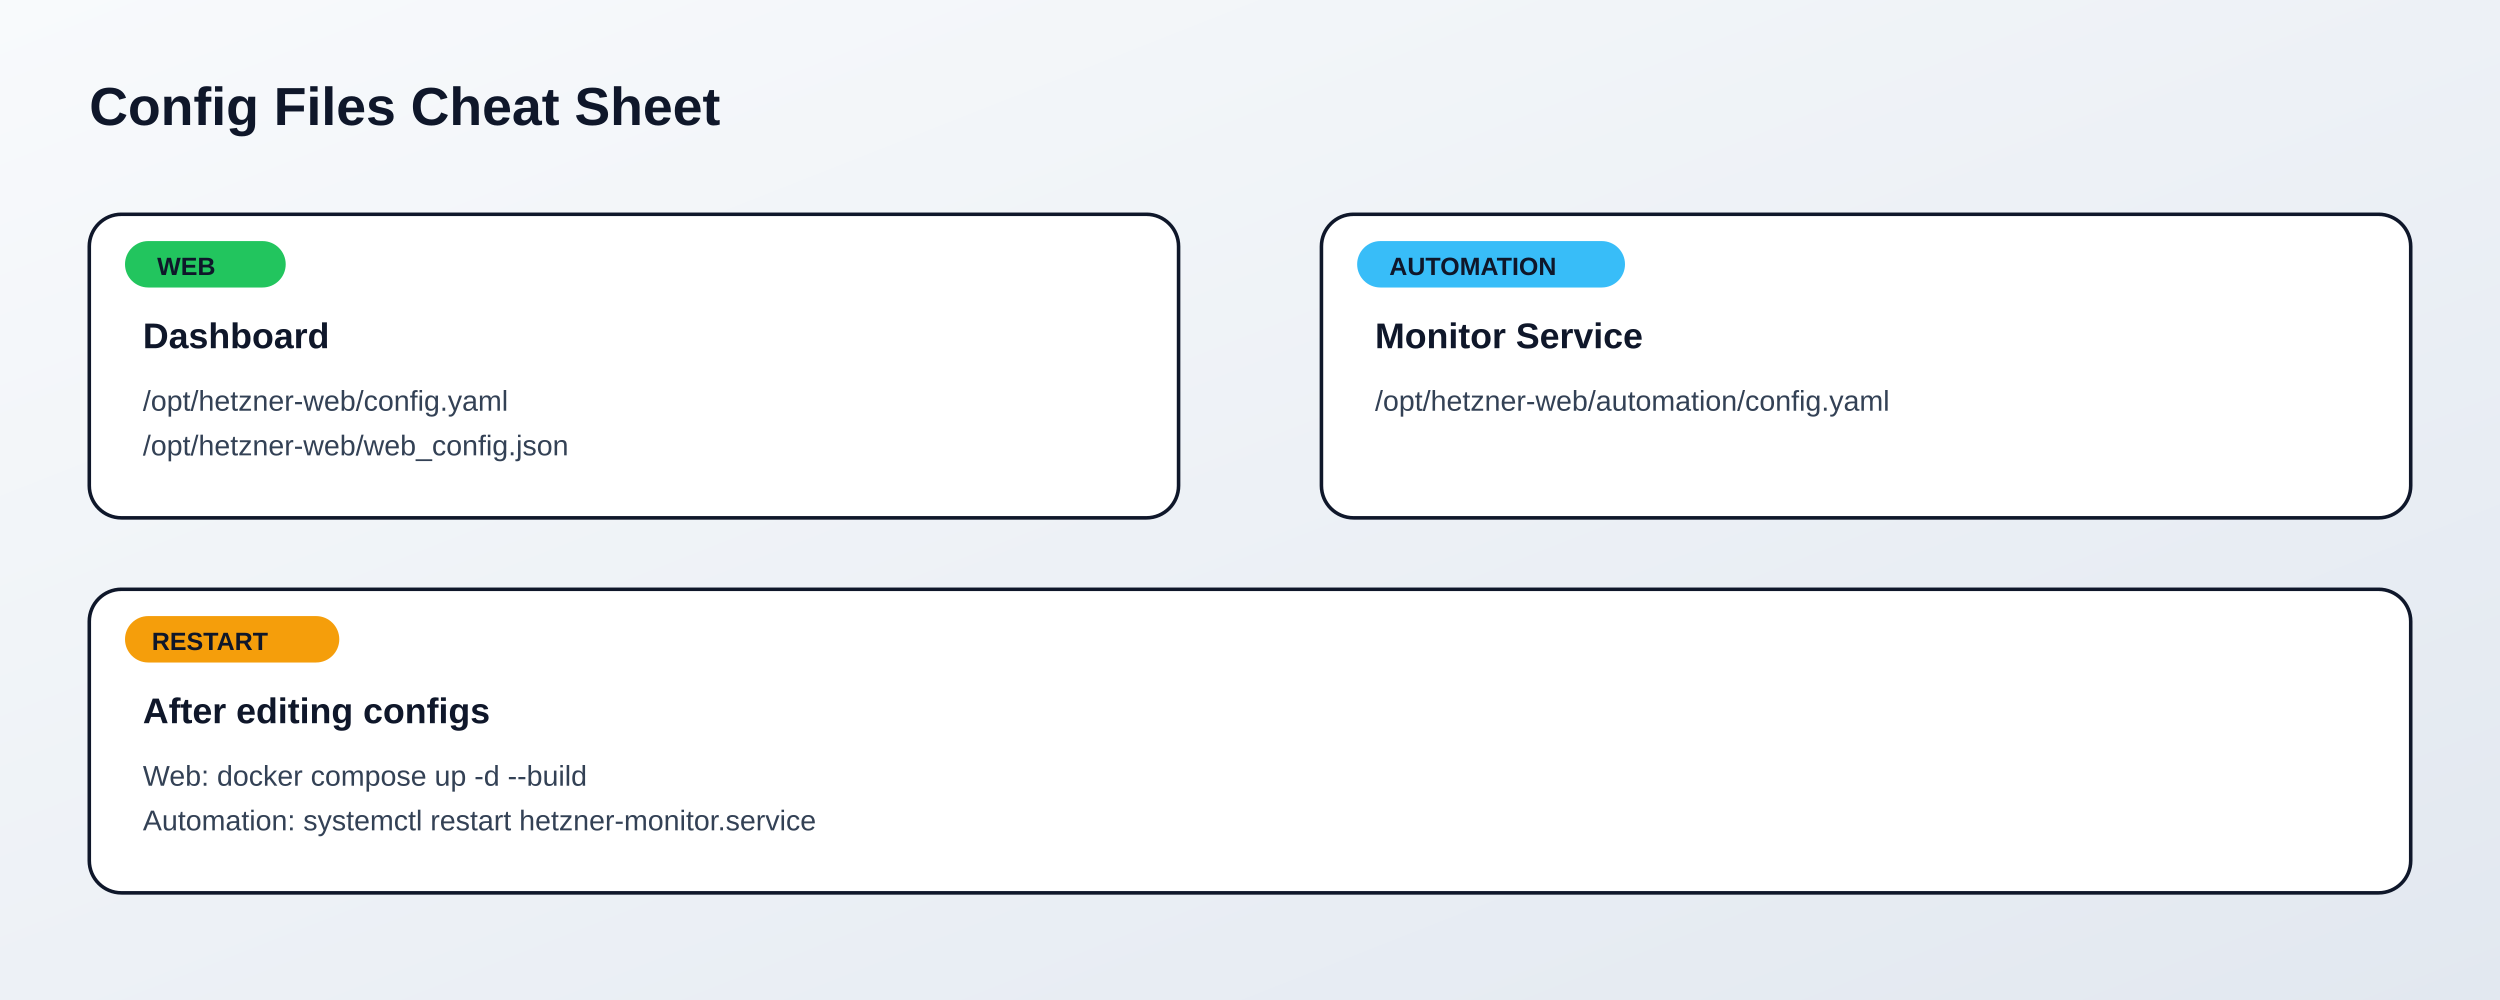
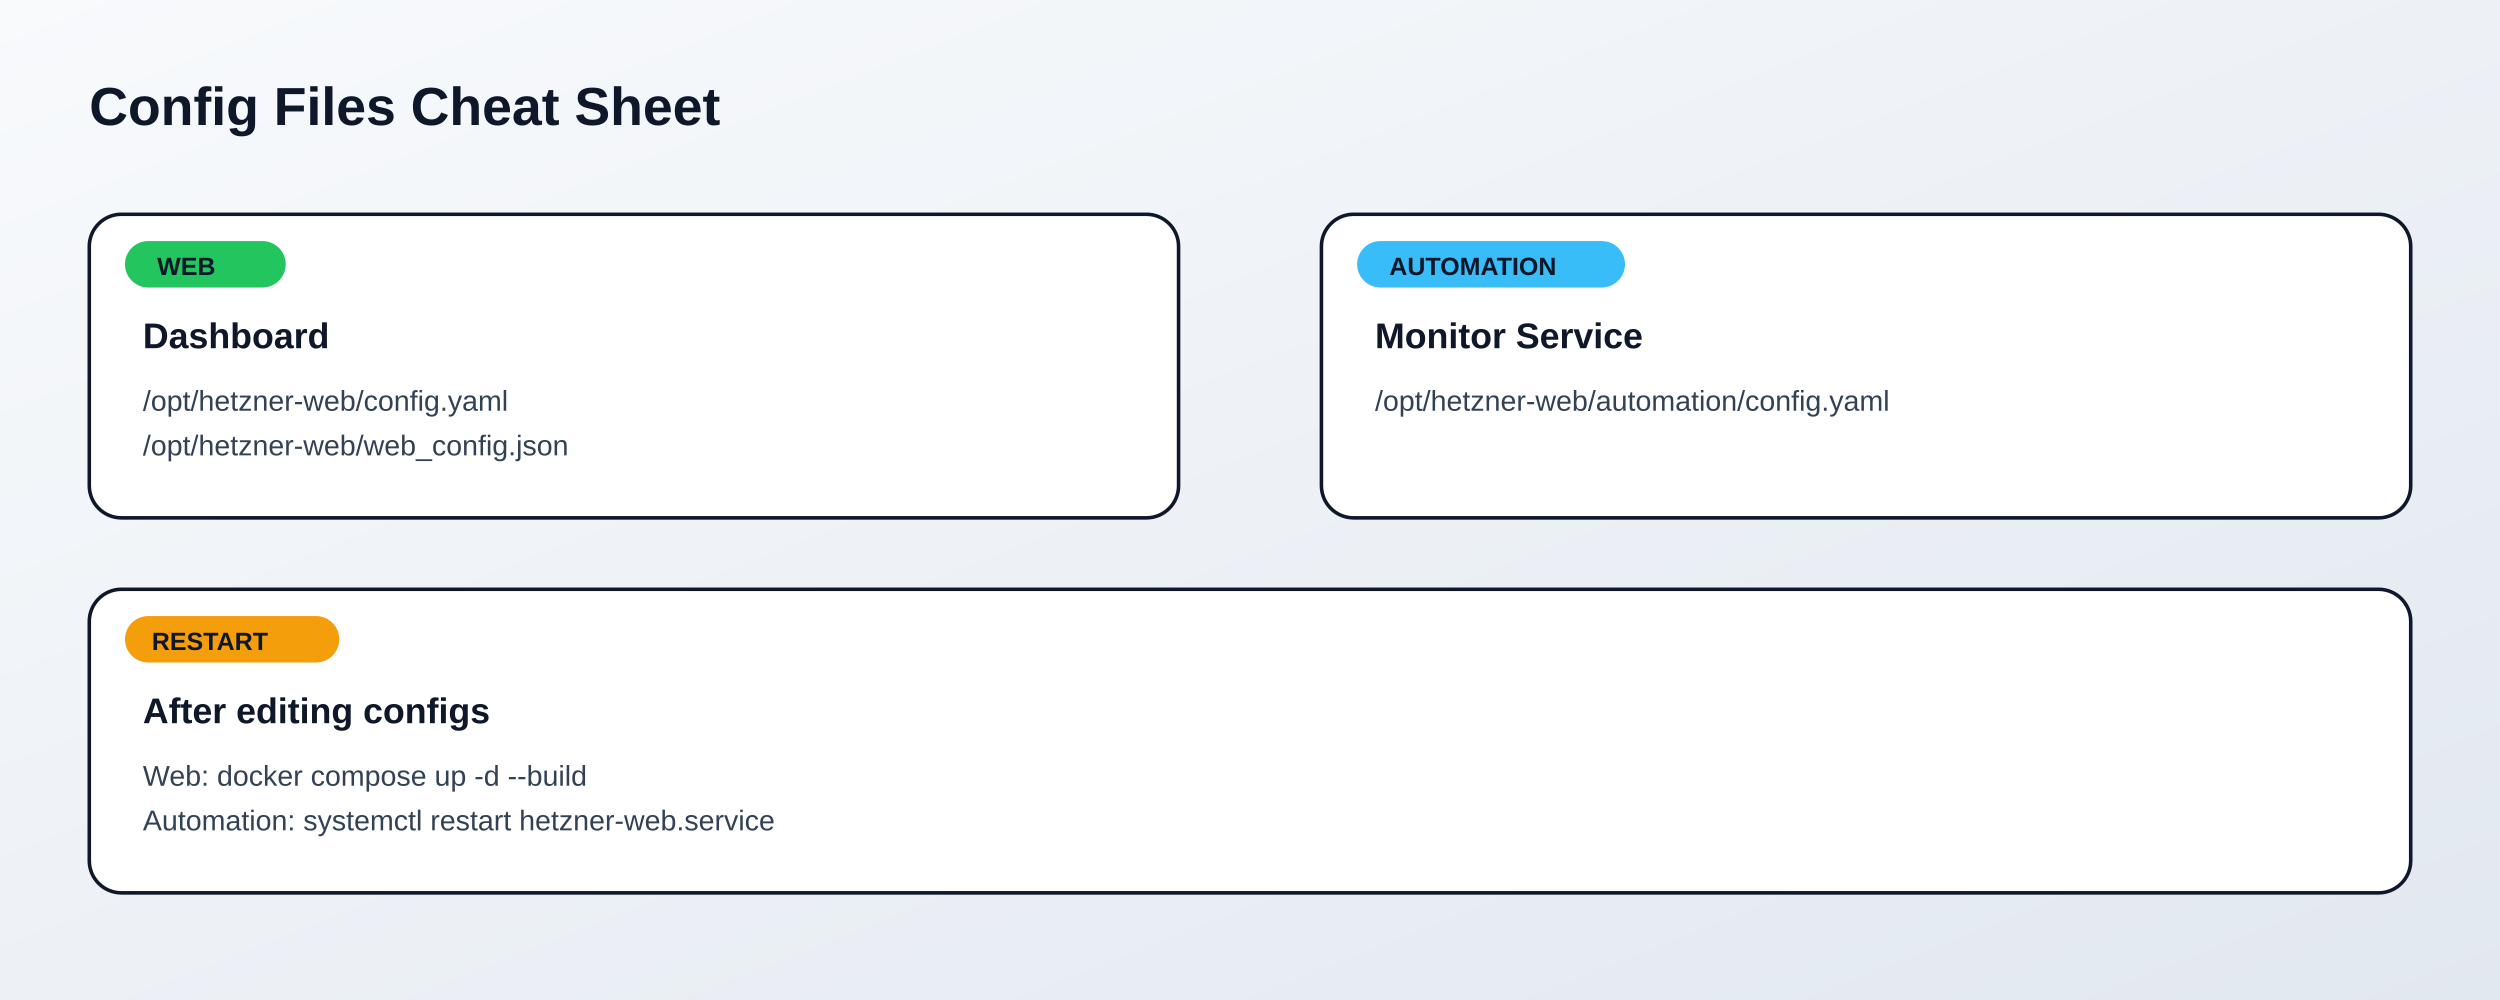
<svg xmlns="http://www.w3.org/2000/svg" width="1400" height="560" viewBox="0 0 1400 560">
  <defs>
    <linearGradient id="bg" x1="0" x2="1" y1="0" y2="1">
      <stop offset="0%" stop-color="#f8fafc" />
      <stop offset="100%" stop-color="#e2e8f0" />
    </linearGradient>
    <style>
      .title { font: 800 30px Arial, sans-serif; fill: #0f172a; }
      .card { fill: #ffffff; stroke: #0f172a; stroke-width: 2; rx: 18; ry: 18; }
      .label { font: 800 20px Arial, sans-serif; fill: #0f172a; }
      .text { font: 500 16px Arial, sans-serif; fill: #334155; }
      .pill { font: 700 14px Arial, sans-serif; fill: #0f172a; }
    </style>
  </defs>
  <rect x="0" y="0" width="1400" height="560" fill="url(#bg)" />
  <text x="50" y="70" class="title">Config Files Cheat Sheet</text>
  <rect x="50" y="120" width="610" height="170" class="card" />
  <rect x="70" y="135" width="90" height="26" rx="13" ry="13" fill="#22c55e" />
  <text x="88" y="154" class="pill">WEB</text>
  <text x="80" y="195" class="label">Dashboard</text>
  <text x="80" y="230" class="text">/opt/hetzner-web/config.yaml</text>
  <text x="80" y="255" class="text">/opt/hetzner-web/web_config.json</text>
  <rect x="740" y="120" width="610" height="170" class="card" />
  <rect x="760" y="135" width="150" height="26" rx="13" ry="13" fill="#38bdf8" />
  <text x="778" y="154" class="pill">AUTOMATION</text>
  <text x="770" y="195" class="label">Monitor Service</text>
  <text x="770" y="230" class="text">/opt/hetzner-web/automation/config.yaml</text>
  <rect x="50" y="330" width="1300" height="170" class="card" />
  <rect x="70" y="345" width="120" height="26" rx="13" ry="13" fill="#f59e0b" />
  <text x="85" y="364" class="pill">RESTART</text>
  <text x="80" y="405" class="label">After editing configs</text>
  <text x="80" y="440" class="text">Web: docker compose up -d --build</text>
-   <text x="80" y="465" class="text">Automation: systemctl restart hetzner-monitor.service</text>
+   <text x="80" y="465" class="text">Automation: systemctl restart hetzner-web.service</text>
</svg>
